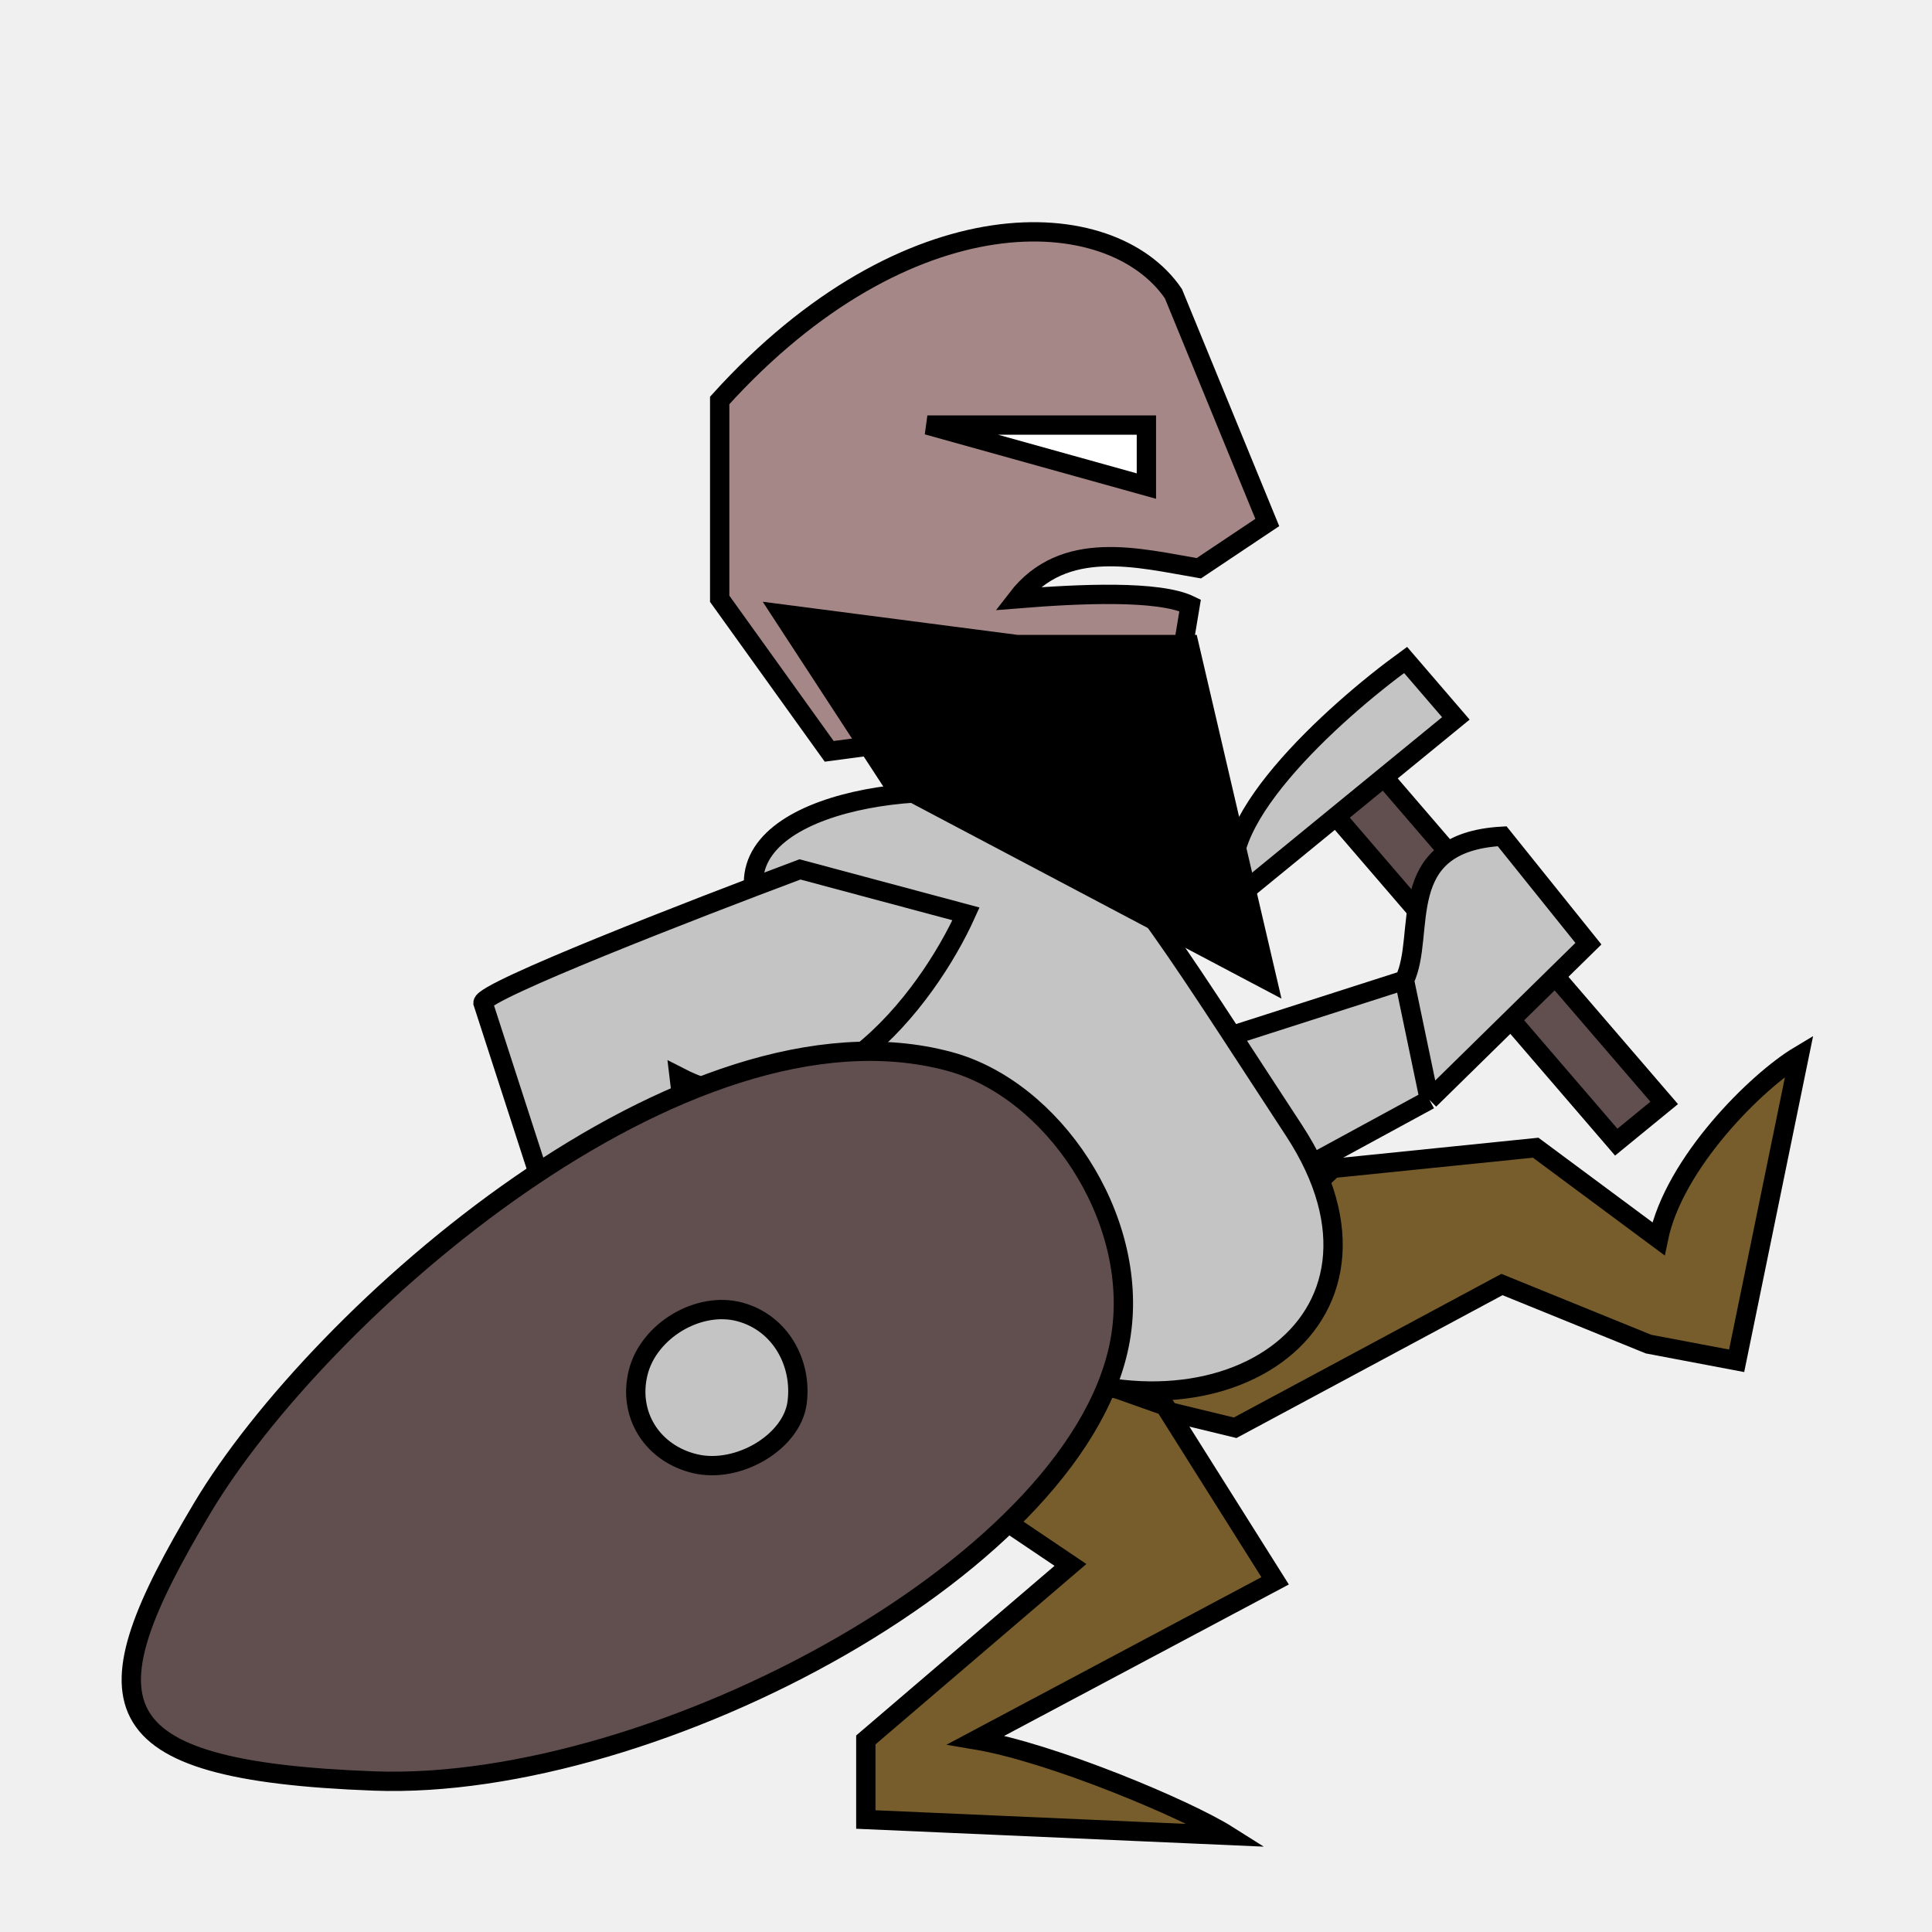
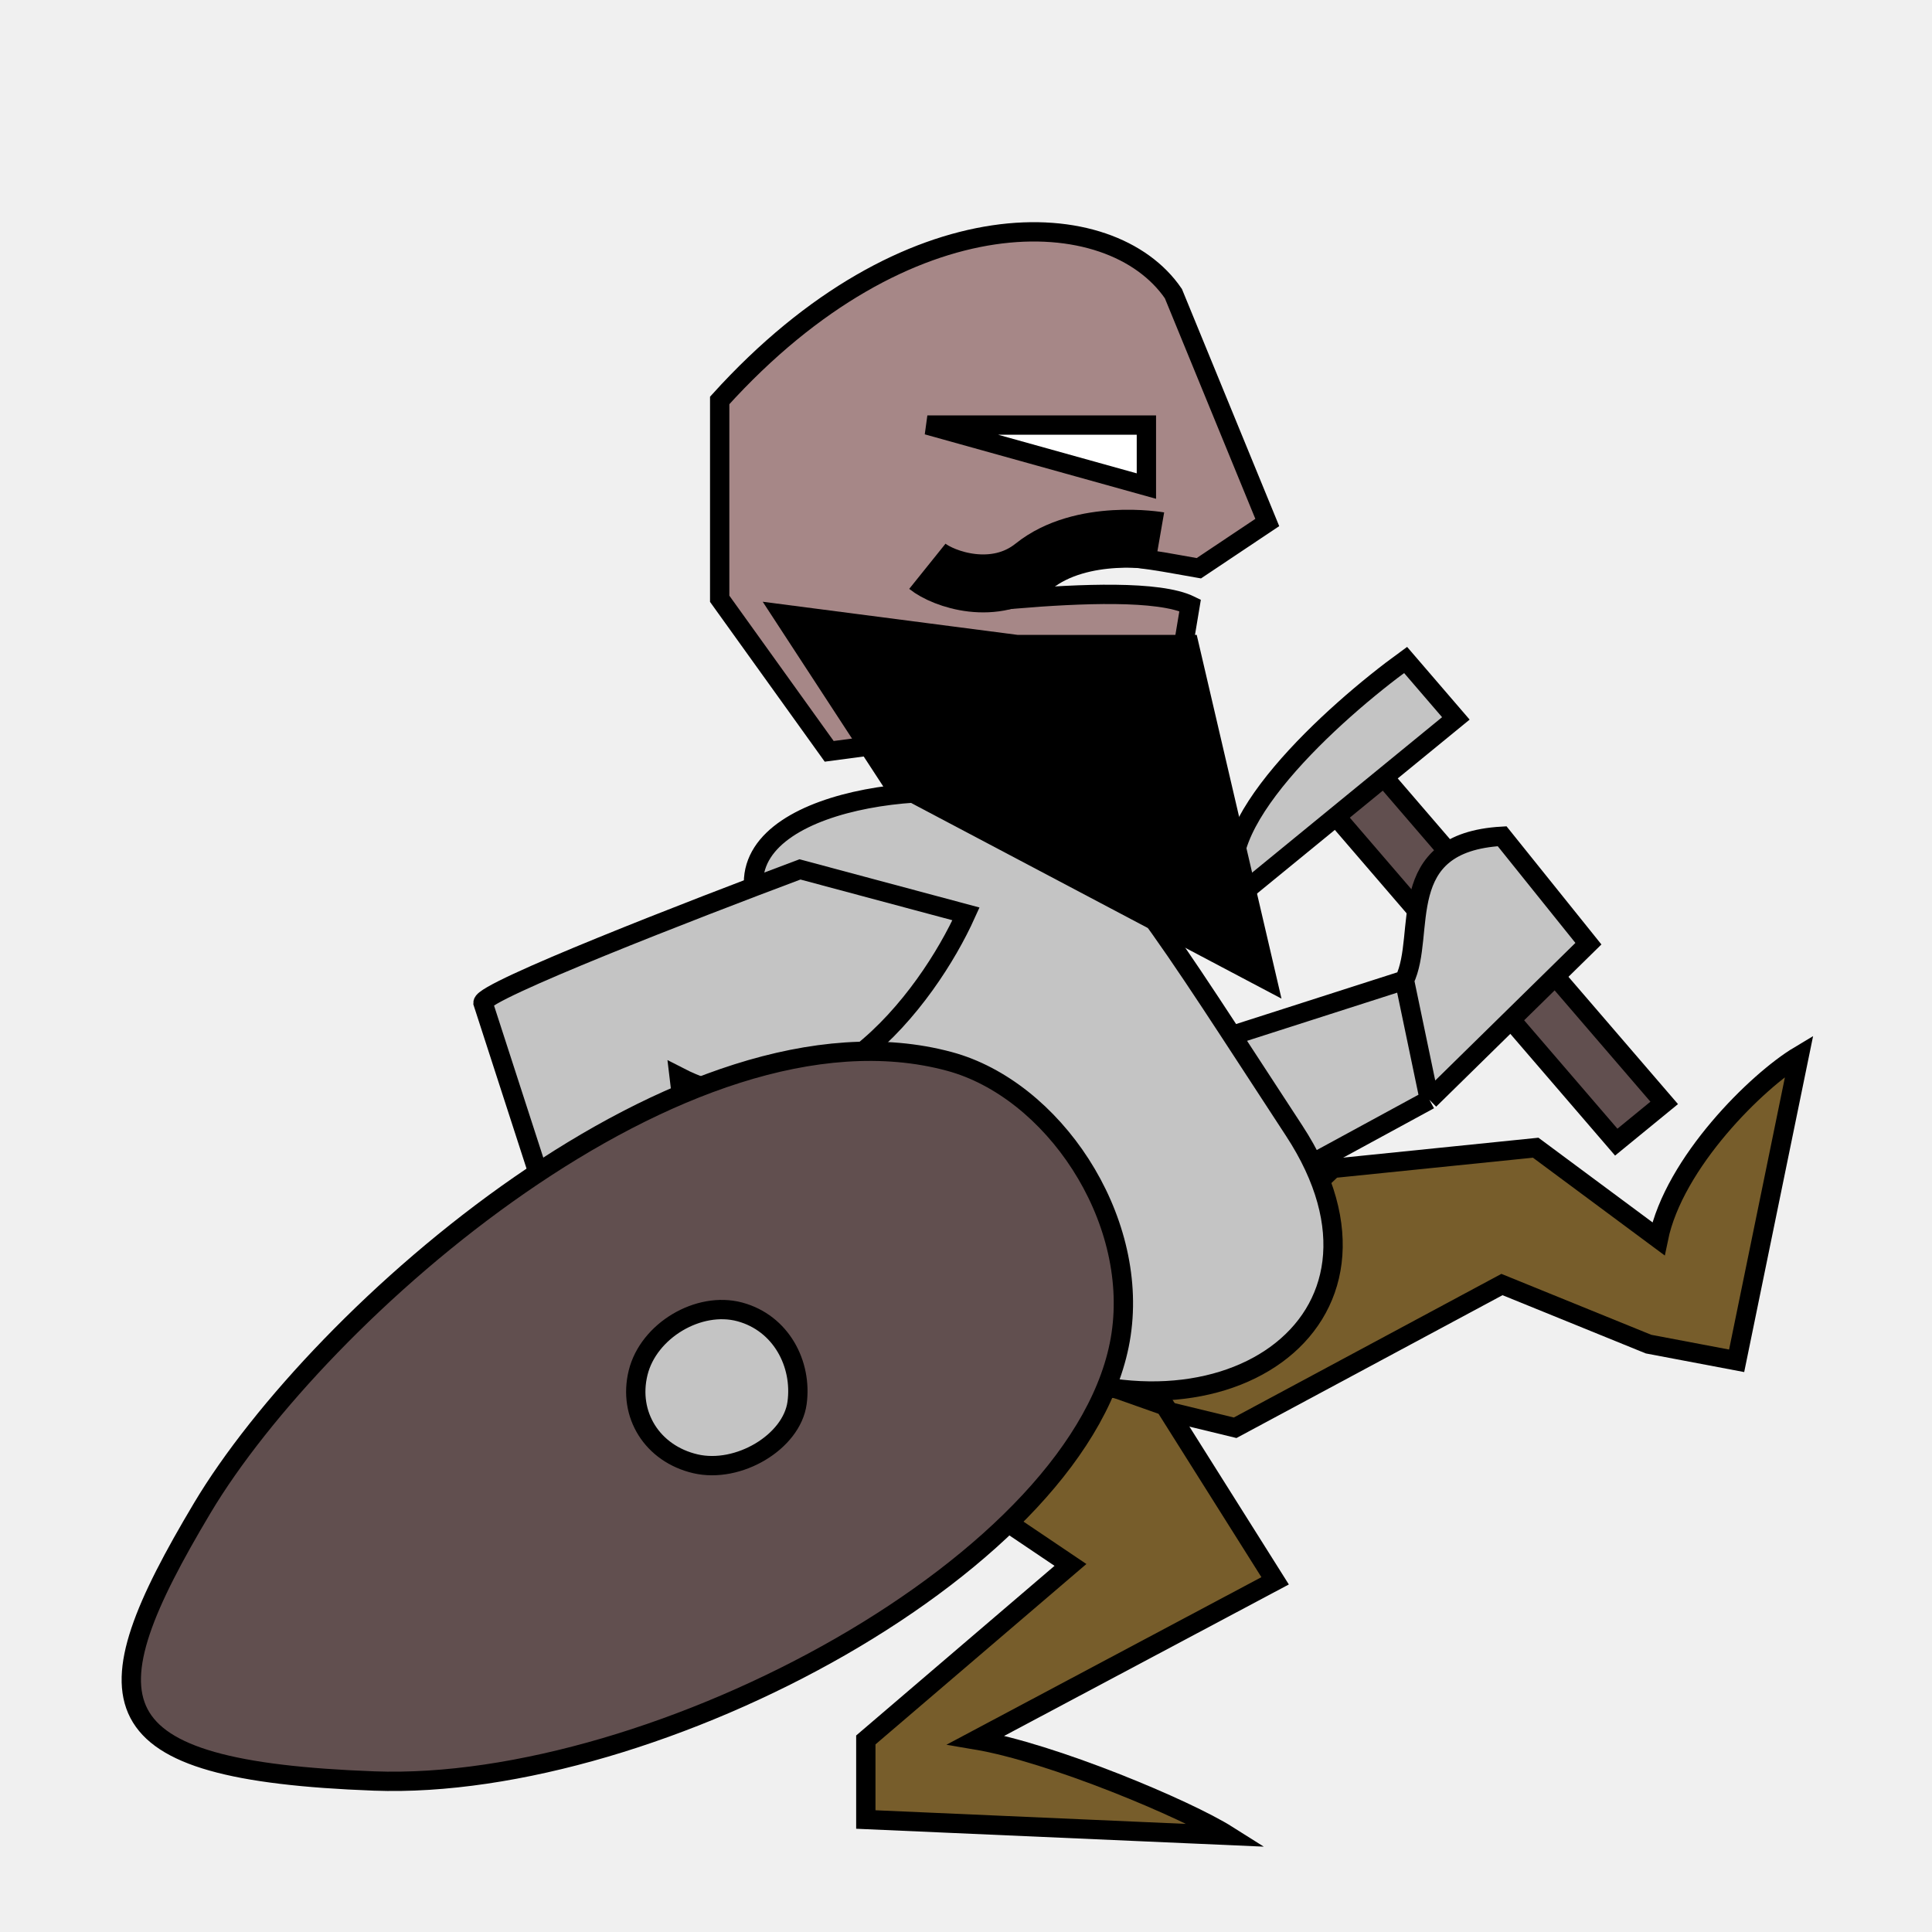
<svg xmlns="http://www.w3.org/2000/svg" viewBox="0 0 100 100" fill="none">
  <path class="leg-left" d="M85.327 69.571L77.741 66.487L63.931 73.901L56.686 72.143L68.986 60.476L79.487 59.405L85.839 64.118C86.649 60.169 90.956 55.939 93.127 54.642L89.888 70.435L85.327 69.571Z" fill="#775D2B" stroke="black" />
  <path class="leg-right" d="M44.815 90.059L55.407 81L45.63 74.412L44 67L60.296 72.765L66 81.823L50.519 90.059C54.43 90.718 61.383 93.627 63.556 95L44.815 94.177V90.059Z" fill="#775D2B" stroke="black" />
  <g class="weapon">
    <path d="M68.59 41.606L83.657 59.117L86.139 57.086L71.071 39.576L68.59 41.606Z" fill="#614F4F" stroke="black" />
    <path d="M75.355 37.184L64.189 46.32C62.187 43.01 69.064 36.834 72.753 34.159L75.355 37.184Z" fill="#C4C4C4" stroke="black" />
  </g>
  <g class="hand-left">
    <path class="hand-left-fill" d="M57.657 65.805C57.022 65.93 50.371 55.968 47.125 50.971L47.729 41.987C52.632 43.039 61.854 47.106 59.526 54.958L72.693 50.734C73.85 48.355 72.034 43.612 77.75 43.284L82.216 48.845L73.985 56.924L57.657 65.805Z" fill="#C4C4C4" />
    <path class="hand-left-stroke" d="M73.985 56.924L57.657 65.805C57.022 65.93 50.371 55.968 47.125 50.971L47.729 41.987C52.632 43.039 61.854 47.106 59.526 54.958L72.693 50.734M73.985 56.924L72.693 50.734M73.985 56.924L82.216 48.845L77.75 43.284C72.034 43.612 73.85 48.355 72.693 50.734" stroke="black" />
  </g>
  <path class="body" d="M66.978 58.513C60.394 48.46 57.382 43.376 53.815 41.829C49.7 40.044 39 41.056 39 45.696C39 67.348 46.014 67.001 52.163 70.112C62.863 75.525 73.562 68.566 66.978 58.513Z" fill="#C4C4C4" stroke="black" />
  <g class="hand-right">
    <path class="hand-right-fill" d="M25 51.907C25 51.293 35.938 47.047 41.406 45L50 47.302C48.037 51.651 42.32 59.428 35.156 55.744L36.719 68.791C38.802 70.326 43.75 69.558 42.969 74.93L36.719 78L30.469 68.791L25 51.907Z" fill="#C4C4C4" />
    <path class="hand-right-stroke" d="M30.469 68.791L25 51.907C25 51.293 35.938 47.047 41.406 45L50 47.302C48.037 51.651 42.32 59.428 35.156 55.744L36.719 68.791M30.469 68.791H36.719M30.469 68.791L36.719 78L42.969 74.93C43.75 69.558 38.802 70.326 36.719 68.791" stroke="black" />
  </g>
  <g class="shield">
    <path class="shield-main" d="M10.476 78.044C16.49 67.968 35.416 51.233 49.142 54.939C54.48 56.38 58.941 62.975 58.027 69.078C56.273 80.799 33.949 92.728 19.361 92.184C4.773 91.64 4.461 88.121 10.476 78.044Z" fill="#614F4F" stroke="black" />
    <path class="shield-center" d="M33.029 71.051C33.563 68.879 36.159 67.328 38.294 67.904C40.429 68.481 41.533 70.6 41.256 72.617C40.98 74.635 38.218 76.285 35.991 75.764C33.763 75.242 32.494 73.222 33.029 71.051Z" fill="#C4C4C4" stroke="black" />
  </g>
  <g class="head">
    <path class="head" d="M60.735 36.52L42.919 38.889L37.251 30.992V20.727C46.968 9.987 57.496 10.461 60.735 15.199L65.594 27.044L62.051 29.413C58.947 28.886 55.066 27.834 52.637 30.992C55.876 30.729 59.981 30.541 61.601 31.331L60.735 36.52Z" fill="#A68787" stroke="black" />
    <path class="eye" d="M59.337 22H48L59.337 25.159V22Z" fill="white" stroke="black" />
    <path class="beard" d="M65.594 50.734L61.545 33.361H52.637L40.49 31.782L46.159 40.468L65.594 50.734Z" fill="black" stroke="black" />
+     <path class="mustache" d="M48 29.311C48.833 29.98 51.5 30.916 53.5 29.311C56 27.306 60 28 60 28" stroke="black" stroke-width="3" />
  </g>
</svg>
